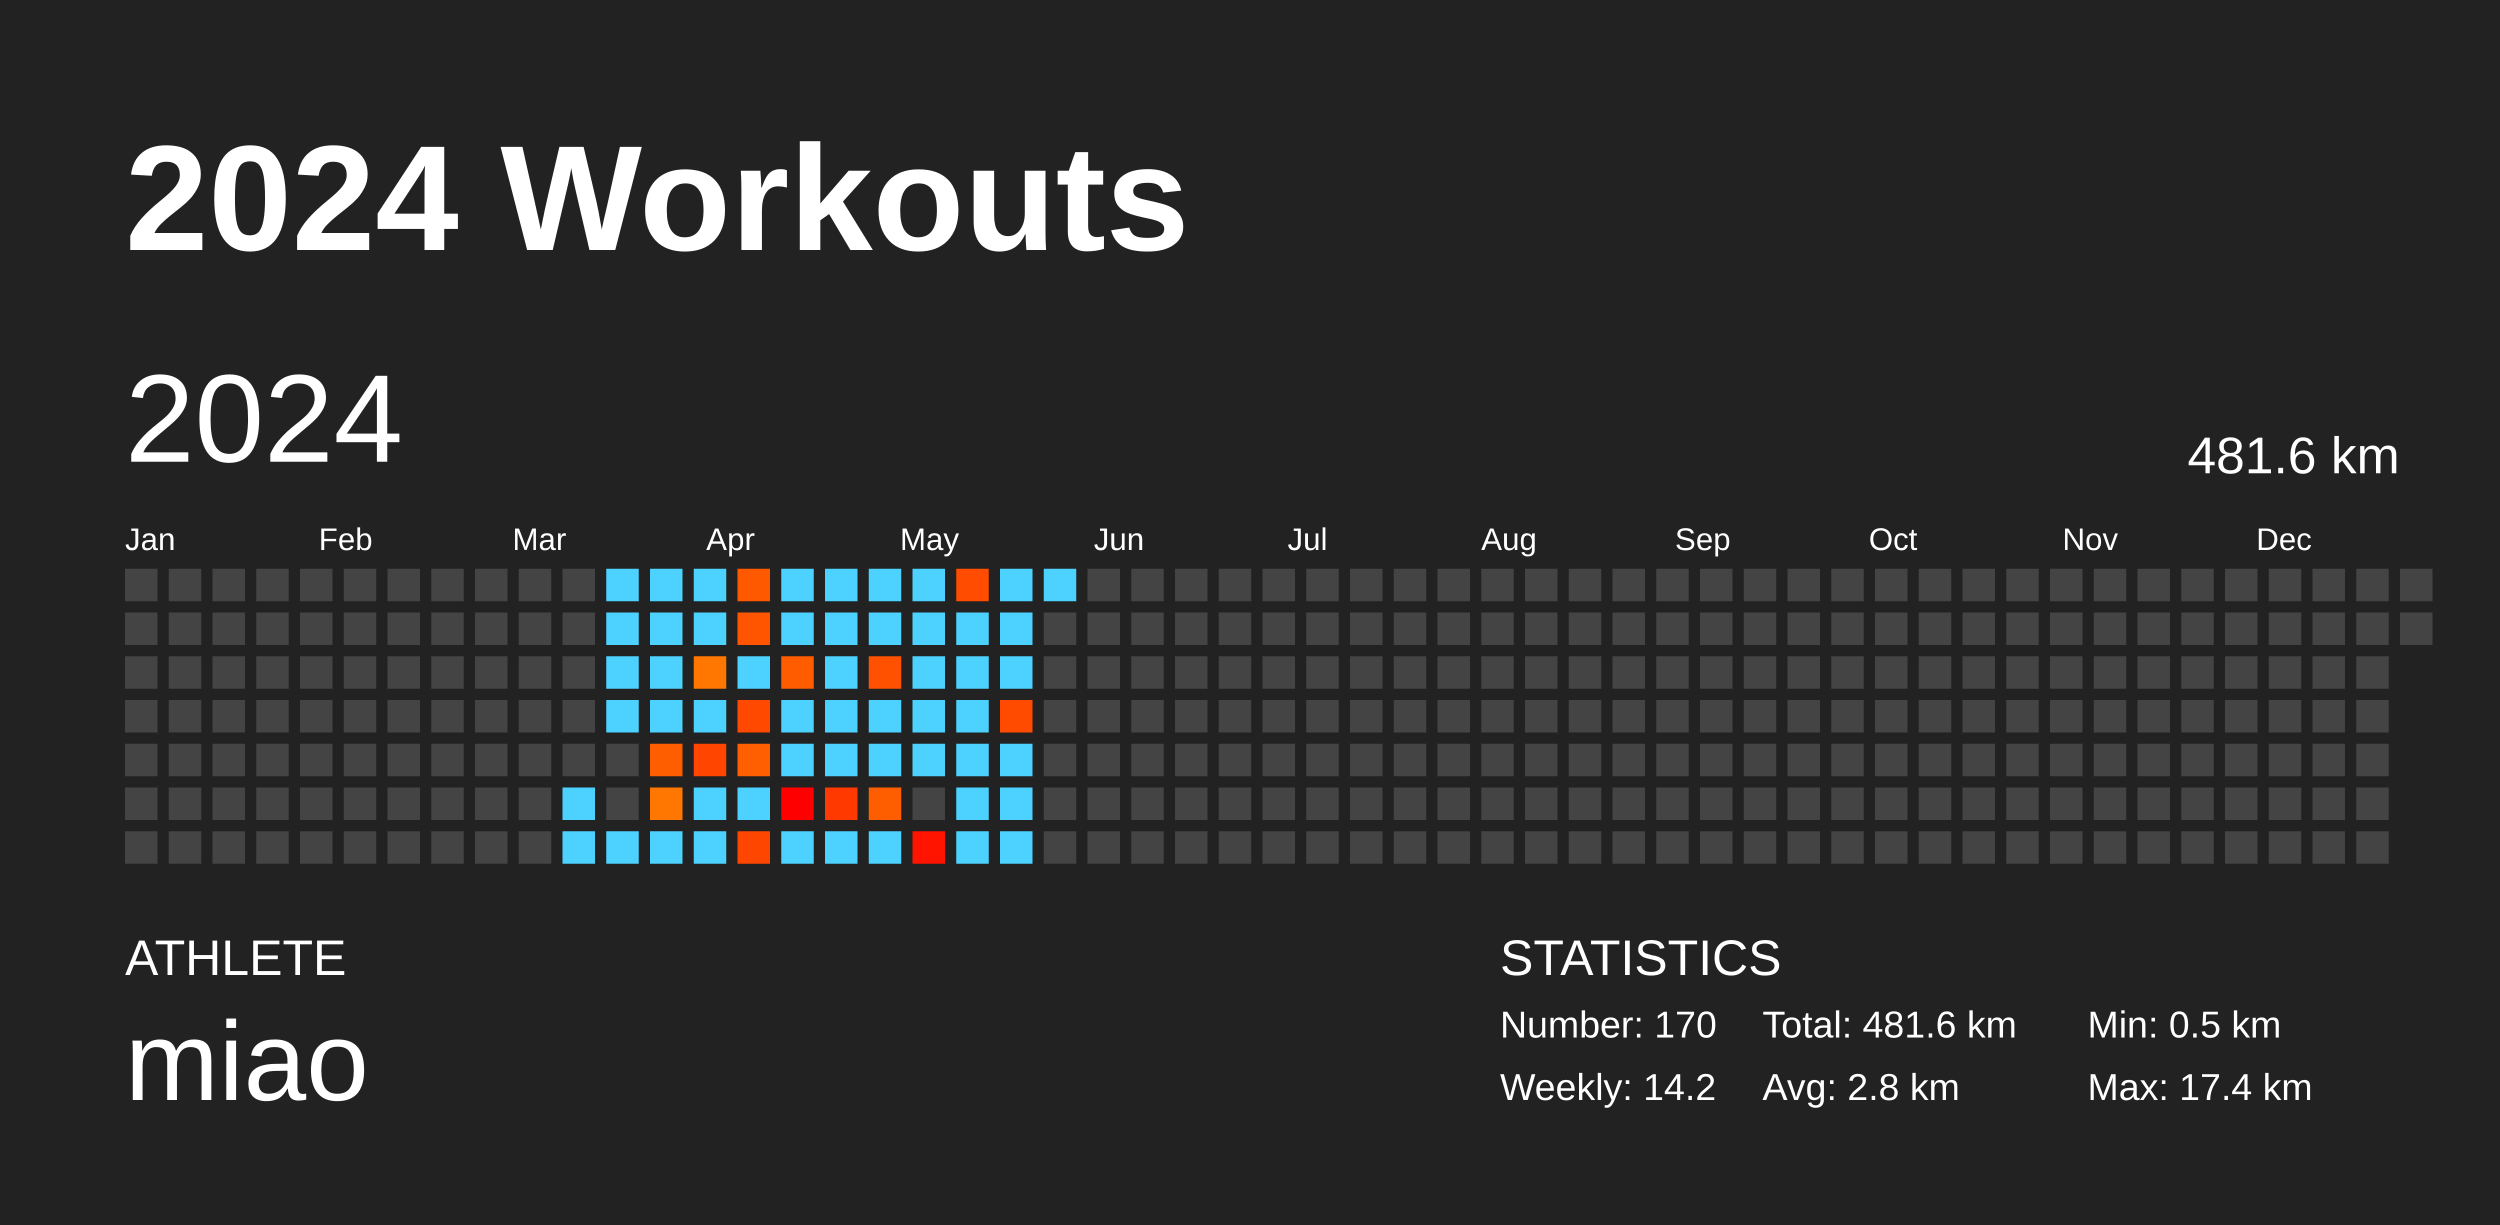
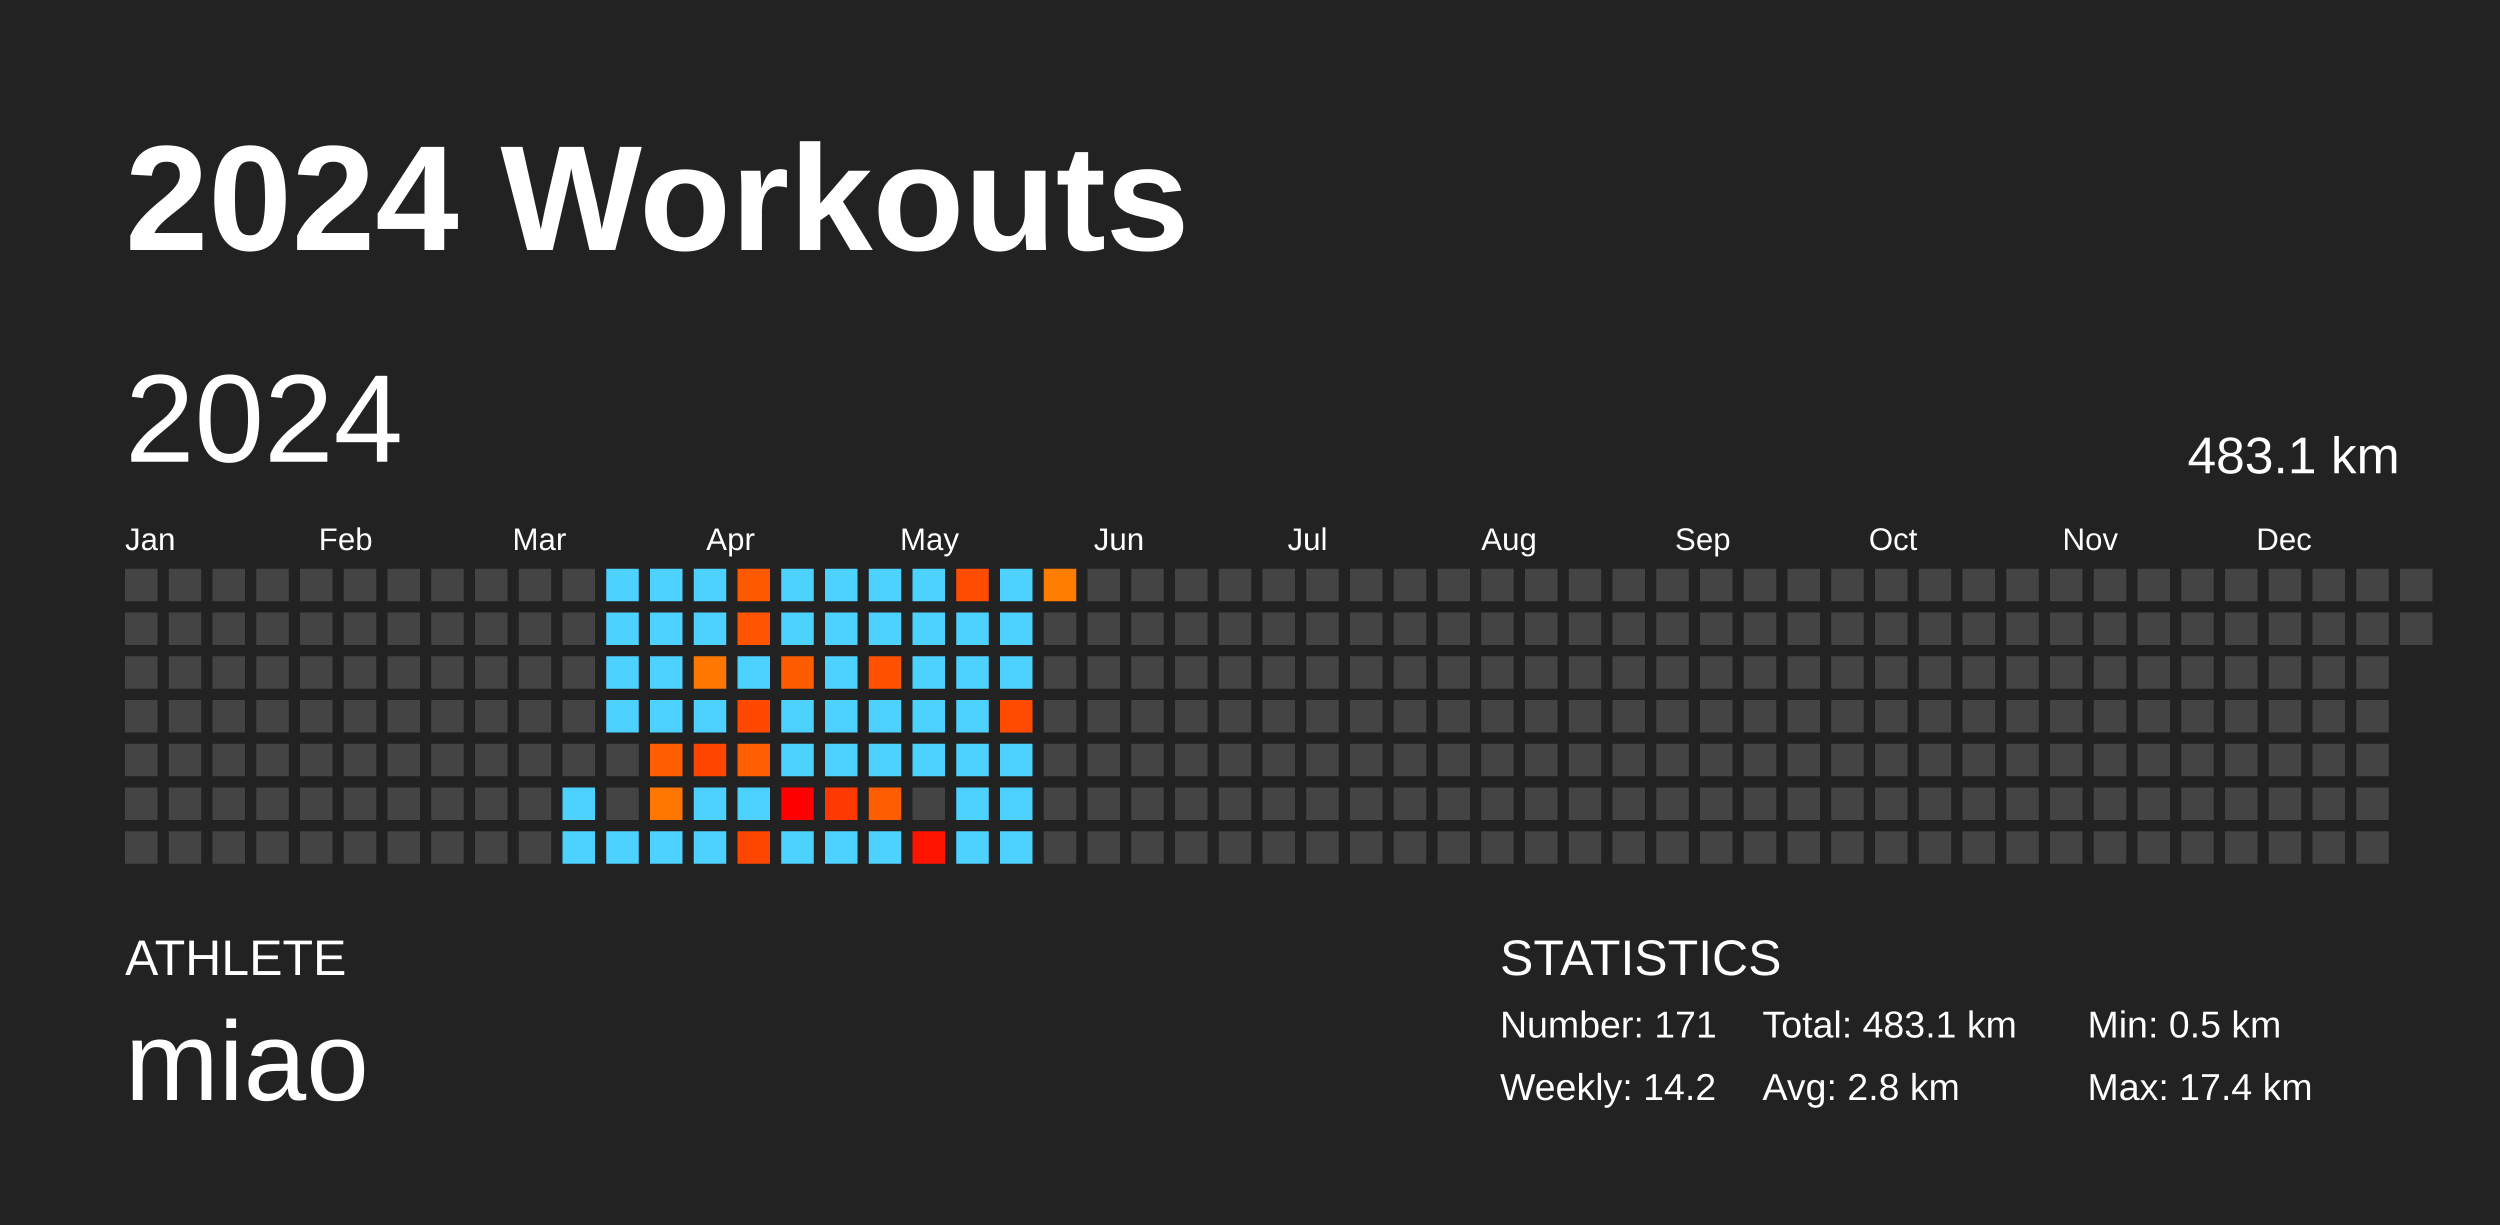
<svg xmlns="http://www.w3.org/2000/svg" baseProfile="full" height="98mm" version="1.1" viewBox="0,0,200,98" width="200mm">
  <defs />
  <rect fill="#222222" height="98" width="200" x="0" y="0" />
  <text fill="#FFFFFF" style="font-size:12px; font-family:Arial; font-weight:bold;" x="10" y="20">2024 Workouts</text>
  <text fill="#FFFFFF" style="font-size:4px; font-family:Arial" x="10" y="78">ATHLETE</text>
  <text fill="#FFFFFF" style="font-size:9px; font-family:Arial" x="10" y="88">miao</text>
  <text fill="#FFFFFF" style="font-size:4px; font-family:Arial" x="120" y="78">STATISTICS</text>
-   <text fill="#FFFFFF" style="font-size:3px; font-family:Arial" x="120" y="83">Number: 170</text>
+   <text fill="#FFFFFF" style="font-size:3px; font-family:Arial" x="120" y="83">Number: 171</text>
  <text fill="#FFFFFF" style="font-size:3px; font-family:Arial" x="120" y="88">Weekly: 14.2</text>
-   <text fill="#FFFFFF" style="font-size:3px; font-family:Arial" x="141" y="83">Total: 481.6 km</text>
+   <text fill="#FFFFFF" style="font-size:3px; font-family:Arial" x="141" y="83">Total: 483.1 km</text>
  <text fill="#FFFFFF" style="font-size:3px; font-family:Arial" x="141" y="88">Avg: 2.8 km</text>
  <text fill="#FFFFFF" style="font-size:3px; font-family:Arial" x="167" y="83">Min: 0.5 km</text>
  <text fill="#FFFFFF" style="font-size:3px; font-family:Arial" x="167" y="88">Max: 17.4 km</text>
  <text dominant-baseline="hanging" fill="#FFFFFF" style="font-size:10.0px; font-family:Arial;" x="10" y="30">2024</text>
-   <text dominant-baseline="hanging" fill="#FFFFFF" style="font-size:4.125px; font-family:Arial;" x="175" y="35">481.6 km</text>
+   <text dominant-baseline="hanging" fill="#FFFFFF" style="font-size:4.125px; font-family:Arial;" x="175" y="35">483.1 km</text>
  <text fill="#FFFFFF" style="font-size:2.5px; font-family:Arial" x="10.0" y="44">Jan</text>
  <text fill="#FFFFFF" style="font-size:2.5px; font-family:Arial" x="25.5" y="44">Feb</text>
  <text fill="#FFFFFF" style="font-size:2.5px; font-family:Arial" x="41.0" y="44">Mar</text>
  <text fill="#FFFFFF" style="font-size:2.5px; font-family:Arial" x="56.5" y="44">Apr</text>
  <text fill="#FFFFFF" style="font-size:2.5px; font-family:Arial" x="72.0" y="44">May</text>
  <text fill="#FFFFFF" style="font-size:2.5px; font-family:Arial" x="87.5" y="44">Jun</text>
  <text fill="#FFFFFF" style="font-size:2.5px; font-family:Arial" x="103.0" y="44">Jul</text>
  <text fill="#FFFFFF" style="font-size:2.5px; font-family:Arial" x="118.5" y="44">Aug</text>
  <text fill="#FFFFFF" style="font-size:2.5px; font-family:Arial" x="134.0" y="44">Sep</text>
  <text fill="#FFFFFF" style="font-size:2.5px; font-family:Arial" x="149.5" y="44">Oct</text>
  <text fill="#FFFFFF" style="font-size:2.5px; font-family:Arial" x="165.0" y="44">Nov</text>
  <text fill="#FFFFFF" style="font-size:2.5px; font-family:Arial" x="180.5" y="44">Dec</text>
  <rect fill="#444444" height="2.6" width="2.6" x="10.0" y="45.5" />
  <rect fill="#444444" height="2.6" width="2.6" x="10.0" y="49.0" />
  <rect fill="#444444" height="2.6" width="2.6" x="10.0" y="52.5" />
  <rect fill="#444444" height="2.6" width="2.6" x="10.0" y="56.0" />
  <rect fill="#444444" height="2.6" width="2.6" x="10.0" y="59.5" />
  <rect fill="#444444" height="2.6" width="2.6" x="10.0" y="63.0" />
  <rect fill="#444444" height="2.6" width="2.6" x="10.0" y="66.5" />
  <rect fill="#444444" height="2.6" width="2.6" x="13.5" y="45.5" />
  <rect fill="#444444" height="2.6" width="2.6" x="13.5" y="49.0" />
  <rect fill="#444444" height="2.6" width="2.6" x="13.5" y="52.5" />
  <rect fill="#444444" height="2.6" width="2.6" x="13.5" y="56.0" />
  <rect fill="#444444" height="2.6" width="2.6" x="13.5" y="59.5" />
  <rect fill="#444444" height="2.6" width="2.6" x="13.5" y="63.0" />
  <rect fill="#444444" height="2.6" width="2.6" x="13.5" y="66.5" />
  <rect fill="#444444" height="2.6" width="2.6" x="17.0" y="45.5" />
  <rect fill="#444444" height="2.6" width="2.6" x="17.0" y="49.0" />
  <rect fill="#444444" height="2.6" width="2.6" x="17.0" y="52.5" />
  <rect fill="#444444" height="2.6" width="2.6" x="17.0" y="56.0" />
  <rect fill="#444444" height="2.6" width="2.6" x="17.0" y="59.5" />
  <rect fill="#444444" height="2.6" width="2.6" x="17.0" y="63.0" />
  <rect fill="#444444" height="2.6" width="2.6" x="17.0" y="66.5" />
  <rect fill="#444444" height="2.6" width="2.6" x="20.5" y="45.5" />
  <rect fill="#444444" height="2.6" width="2.6" x="20.5" y="49.0" />
  <rect fill="#444444" height="2.6" width="2.6" x="20.5" y="52.5" />
  <rect fill="#444444" height="2.6" width="2.6" x="20.5" y="56.0" />
  <rect fill="#444444" height="2.6" width="2.6" x="20.5" y="59.5" />
  <rect fill="#444444" height="2.6" width="2.6" x="20.5" y="63.0" />
  <rect fill="#444444" height="2.6" width="2.6" x="20.5" y="66.5" />
  <rect fill="#444444" height="2.6" width="2.6" x="24.0" y="45.5" />
  <rect fill="#444444" height="2.6" width="2.6" x="24.0" y="49.0" />
  <rect fill="#444444" height="2.6" width="2.6" x="24.0" y="52.5" />
  <rect fill="#444444" height="2.6" width="2.6" x="24.0" y="56.0" />
  <rect fill="#444444" height="2.6" width="2.6" x="24.0" y="59.5" />
  <rect fill="#444444" height="2.6" width="2.6" x="24.0" y="63.0" />
  <rect fill="#444444" height="2.6" width="2.6" x="24.0" y="66.5" />
  <rect fill="#444444" height="2.6" width="2.6" x="27.5" y="45.5" />
  <rect fill="#444444" height="2.6" width="2.6" x="27.5" y="49.0" />
  <rect fill="#444444" height="2.6" width="2.6" x="27.5" y="52.5" />
  <rect fill="#444444" height="2.6" width="2.6" x="27.5" y="56.0" />
  <rect fill="#444444" height="2.6" width="2.6" x="27.5" y="59.5" />
  <rect fill="#444444" height="2.6" width="2.6" x="27.5" y="63.0" />
  <rect fill="#444444" height="2.6" width="2.6" x="27.5" y="66.5" />
  <rect fill="#444444" height="2.6" width="2.6" x="31.0" y="45.5" />
  <rect fill="#444444" height="2.6" width="2.6" x="31.0" y="49.0" />
  <rect fill="#444444" height="2.6" width="2.6" x="31.0" y="52.5" />
  <rect fill="#444444" height="2.6" width="2.6" x="31.0" y="56.0" />
  <rect fill="#444444" height="2.6" width="2.6" x="31.0" y="59.5" />
  <rect fill="#444444" height="2.6" width="2.6" x="31.0" y="63.0" />
  <rect fill="#444444" height="2.6" width="2.6" x="31.0" y="66.5" />
  <rect fill="#444444" height="2.6" width="2.6" x="34.5" y="45.5" />
  <rect fill="#444444" height="2.6" width="2.6" x="34.5" y="49.0" />
  <rect fill="#444444" height="2.6" width="2.6" x="34.5" y="52.5" />
  <rect fill="#444444" height="2.6" width="2.6" x="34.5" y="56.0" />
  <rect fill="#444444" height="2.6" width="2.6" x="34.5" y="59.5" />
  <rect fill="#444444" height="2.6" width="2.6" x="34.5" y="63.0" />
  <rect fill="#444444" height="2.6" width="2.6" x="34.5" y="66.5" />
  <rect fill="#444444" height="2.6" width="2.6" x="38.0" y="45.5" />
  <rect fill="#444444" height="2.6" width="2.6" x="38.0" y="49.0" />
  <rect fill="#444444" height="2.6" width="2.6" x="38.0" y="52.5" />
  <rect fill="#444444" height="2.6" width="2.6" x="38.0" y="56.0" />
  <rect fill="#444444" height="2.6" width="2.6" x="38.0" y="59.5" />
  <rect fill="#444444" height="2.6" width="2.6" x="38.0" y="63.0" />
  <rect fill="#444444" height="2.6" width="2.6" x="38.0" y="66.5" />
  <rect fill="#444444" height="2.6" width="2.6" x="41.5" y="45.5" />
  <rect fill="#444444" height="2.6" width="2.6" x="41.5" y="49.0" />
  <rect fill="#444444" height="2.6" width="2.6" x="41.5" y="52.5" />
  <rect fill="#444444" height="2.6" width="2.6" x="41.5" y="56.0" />
  <rect fill="#444444" height="2.6" width="2.6" x="41.5" y="59.5" />
  <rect fill="#444444" height="2.6" width="2.6" x="41.5" y="63.0" />
  <rect fill="#444444" height="2.6" width="2.6" x="41.5" y="66.5" />
  <rect fill="#444444" height="2.6" width="2.6" x="45.0" y="45.5" />
  <rect fill="#444444" height="2.6" width="2.6" x="45.0" y="49.0" />
  <rect fill="#444444" height="2.6" width="2.6" x="45.0" y="52.5" />
  <rect fill="#444444" height="2.6" width="2.6" x="45.0" y="56.0" />
  <rect fill="#444444" height="2.6" width="2.6" x="45.0" y="59.5" />
  <rect fill="#4dd2ff" height="2.6" width="2.6" x="45.0" y="63.0" />
  <rect fill="#4dd2ff" height="2.6" width="2.6" x="45.0" y="66.5" />
  <rect fill="#4dd2ff" height="2.6" width="2.6" x="48.5" y="45.5" />
  <rect fill="#4dd2ff" height="2.6" width="2.6" x="48.5" y="49.0" />
  <rect fill="#4dd2ff" height="2.6" width="2.6" x="48.5" y="52.5" />
  <rect fill="#4dd2ff" height="2.6" width="2.6" x="48.5" y="56.0" />
  <rect fill="#444444" height="2.6" width="2.6" x="48.5" y="59.5" />
  <rect fill="#444444" height="2.6" width="2.6" x="48.5" y="63.0" />
  <rect fill="#4dd2ff" height="2.6" width="2.6" x="48.5" y="66.5" />
  <rect fill="#4dd2ff" height="2.6" width="2.6" x="52.0" y="45.5" />
  <rect fill="#4dd2ff" height="2.6" width="2.6" x="52.0" y="49.0" />
  <rect fill="#4dd2ff" height="2.6" width="2.6" x="52.0" y="52.5" />
  <rect fill="#4dd2ff" height="2.6" width="2.6" x="52.0" y="56.0" />
  <rect fill="#ff5e00" height="2.6" width="2.6" x="52.0" y="59.5" />
  <rect fill="#ff7700" height="2.6" width="2.6" x="52.0" y="63.0" />
  <rect fill="#4dd2ff" height="2.6" width="2.6" x="52.0" y="66.5" />
  <rect fill="#4dd2ff" height="2.6" width="2.6" x="55.5" y="45.5" />
  <rect fill="#4dd2ff" height="2.6" width="2.6" x="55.5" y="49.0" />
  <rect fill="#ff7700" height="2.6" width="2.6" x="55.5" y="52.5" />
  <rect fill="#4dd2ff" height="2.6" width="2.6" x="55.5" y="56.0" />
  <rect fill="#ff4500" height="2.6" width="2.6" x="55.5" y="59.5" />
  <rect fill="#4dd2ff" height="2.6" width="2.6" x="55.5" y="63.0" />
  <rect fill="#4dd2ff" height="2.6" width="2.6" x="55.5" y="66.5" />
  <rect fill="#ff5900" height="2.6" width="2.6" x="59.0" y="45.5" />
  <rect fill="#ff5500" height="2.6" width="2.6" x="59.0" y="49.0" />
  <rect fill="#4dd2ff" height="2.6" width="2.6" x="59.0" y="52.5" />
  <rect fill="#ff4900" height="2.6" width="2.6" x="59.0" y="56.0" />
  <rect fill="#ff5f00" height="2.6" width="2.6" x="59.0" y="59.5" />
  <rect fill="#4dd2ff" height="2.6" width="2.6" x="59.0" y="63.0" />
  <rect fill="#ff4600" height="2.6" width="2.6" x="59.0" y="66.5" />
  <rect fill="#4dd2ff" height="2.6" width="2.6" x="62.5" y="45.5" />
  <rect fill="#4dd2ff" height="2.6" width="2.6" x="62.5" y="49.0" />
  <rect fill="#ff5c00" height="2.6" width="2.6" x="62.5" y="52.5" />
  <rect fill="#4dd2ff" height="2.6" width="2.6" x="62.5" y="56.0" />
  <rect fill="#4dd2ff" height="2.6" width="2.6" x="62.5" y="59.5" />
  <rect fill="#ff0000" height="2.6" width="2.6" x="62.5" y="63.0" />
  <rect fill="#4dd2ff" height="2.6" width="2.6" x="62.5" y="66.5" />
  <rect fill="#4dd2ff" height="2.6" width="2.6" x="66.0" y="45.5" />
  <rect fill="#4dd2ff" height="2.6" width="2.6" x="66.0" y="49.0" />
  <rect fill="#4dd2ff" height="2.6" width="2.6" x="66.0" y="52.5" />
  <rect fill="#4dd2ff" height="2.6" width="2.6" x="66.0" y="56.0" />
  <rect fill="#4dd2ff" height="2.6" width="2.6" x="66.0" y="59.5" />
  <rect fill="#ff3900" height="2.6" width="2.6" x="66.0" y="63.0" />
  <rect fill="#4dd2ff" height="2.6" width="2.6" x="66.0" y="66.5" />
  <rect fill="#4dd2ff" height="2.6" width="2.6" x="69.5" y="45.5" />
  <rect fill="#4dd2ff" height="2.6" width="2.6" x="69.5" y="49.0" />
  <rect fill="#ff5100" height="2.6" width="2.6" x="69.5" y="52.5" />
  <rect fill="#4dd2ff" height="2.6" width="2.6" x="69.5" y="56.0" />
  <rect fill="#4dd2ff" height="2.6" width="2.6" x="69.5" y="59.5" />
  <rect fill="#ff5e00" height="2.6" width="2.6" x="69.5" y="63.0" />
  <rect fill="#4dd2ff" height="2.6" width="2.6" x="69.5" y="66.5" />
  <rect fill="#4dd2ff" height="2.6" width="2.6" x="73.0" y="45.5" />
  <rect fill="#4dd2ff" height="2.6" width="2.6" x="73.0" y="49.0" />
  <rect fill="#4dd2ff" height="2.6" width="2.6" x="73.0" y="52.5" />
  <rect fill="#4dd2ff" height="2.6" width="2.6" x="73.0" y="56.0" />
  <rect fill="#4dd2ff" height="2.6" width="2.6" x="73.0" y="59.5" />
  <rect fill="#444444" height="2.6" width="2.6" x="73.0" y="63.0" />
  <rect fill="#ff1400" height="2.6" width="2.6" x="73.0" y="66.5" />
  <rect fill="#ff4c00" height="2.6" width="2.6" x="76.5" y="45.5" />
  <rect fill="#4dd2ff" height="2.6" width="2.6" x="76.5" y="49.0" />
  <rect fill="#4dd2ff" height="2.6" width="2.6" x="76.5" y="52.5" />
  <rect fill="#4dd2ff" height="2.6" width="2.6" x="76.5" y="56.0" />
  <rect fill="#4dd2ff" height="2.6" width="2.6" x="76.5" y="59.5" />
  <rect fill="#4dd2ff" height="2.6" width="2.6" x="76.5" y="63.0" />
  <rect fill="#4dd2ff" height="2.6" width="2.6" x="76.5" y="66.5" />
  <rect fill="#4dd2ff" height="2.6" width="2.6" x="80.0" y="45.5" />
  <rect fill="#4dd2ff" height="2.6" width="2.6" x="80.0" y="49.0" />
  <rect fill="#4dd2ff" height="2.6" width="2.6" x="80.0" y="52.5" />
  <rect fill="#ff4b00" height="2.6" width="2.6" x="80.0" y="56.0" />
  <rect fill="#4dd2ff" height="2.6" width="2.6" x="80.0" y="59.5" />
  <rect fill="#4dd2ff" height="2.6" width="2.6" x="80.0" y="63.0" />
  <rect fill="#4dd2ff" height="2.6" width="2.6" x="80.0" y="66.5" />
-   <rect fill="#4dd2ff" height="2.6" width="2.6" x="83.5" y="45.5" />
+   <rect fill="#ff7d00" height="2.6" width="2.6" x="83.5" y="45.5" />
  <rect fill="#444444" height="2.6" width="2.6" x="83.5" y="49.0" />
  <rect fill="#444444" height="2.6" width="2.6" x="83.5" y="52.5" />
  <rect fill="#444444" height="2.6" width="2.6" x="83.5" y="56.0" />
  <rect fill="#444444" height="2.6" width="2.6" x="83.5" y="59.5" />
  <rect fill="#444444" height="2.6" width="2.6" x="83.5" y="63.0" />
  <rect fill="#444444" height="2.6" width="2.6" x="83.5" y="66.5" />
  <rect fill="#444444" height="2.6" width="2.6" x="87.0" y="45.5" />
  <rect fill="#444444" height="2.6" width="2.6" x="87.0" y="49.0" />
  <rect fill="#444444" height="2.6" width="2.6" x="87.0" y="52.5" />
  <rect fill="#444444" height="2.6" width="2.6" x="87.0" y="56.0" />
  <rect fill="#444444" height="2.6" width="2.6" x="87.0" y="59.5" />
  <rect fill="#444444" height="2.6" width="2.6" x="87.0" y="63.0" />
  <rect fill="#444444" height="2.6" width="2.6" x="87.0" y="66.5" />
  <rect fill="#444444" height="2.6" width="2.6" x="90.5" y="45.5" />
  <rect fill="#444444" height="2.6" width="2.6" x="90.5" y="49.0" />
  <rect fill="#444444" height="2.6" width="2.6" x="90.5" y="52.5" />
  <rect fill="#444444" height="2.6" width="2.6" x="90.5" y="56.0" />
  <rect fill="#444444" height="2.6" width="2.6" x="90.5" y="59.5" />
  <rect fill="#444444" height="2.6" width="2.6" x="90.5" y="63.0" />
  <rect fill="#444444" height="2.6" width="2.6" x="90.5" y="66.5" />
  <rect fill="#444444" height="2.6" width="2.6" x="94.0" y="45.5" />
  <rect fill="#444444" height="2.6" width="2.6" x="94.0" y="49.0" />
  <rect fill="#444444" height="2.6" width="2.6" x="94.0" y="52.5" />
  <rect fill="#444444" height="2.6" width="2.6" x="94.0" y="56.0" />
  <rect fill="#444444" height="2.6" width="2.6" x="94.0" y="59.5" />
  <rect fill="#444444" height="2.6" width="2.6" x="94.0" y="63.0" />
  <rect fill="#444444" height="2.6" width="2.6" x="94.0" y="66.5" />
  <rect fill="#444444" height="2.6" width="2.6" x="97.5" y="45.5" />
  <rect fill="#444444" height="2.6" width="2.6" x="97.5" y="49.0" />
  <rect fill="#444444" height="2.6" width="2.6" x="97.5" y="52.5" />
  <rect fill="#444444" height="2.6" width="2.6" x="97.5" y="56.0" />
  <rect fill="#444444" height="2.6" width="2.6" x="97.5" y="59.5" />
  <rect fill="#444444" height="2.6" width="2.6" x="97.5" y="63.0" />
  <rect fill="#444444" height="2.6" width="2.6" x="97.5" y="66.5" />
  <rect fill="#444444" height="2.6" width="2.6" x="101.0" y="45.5" />
  <rect fill="#444444" height="2.6" width="2.6" x="101.0" y="49.0" />
  <rect fill="#444444" height="2.6" width="2.6" x="101.0" y="52.5" />
  <rect fill="#444444" height="2.6" width="2.6" x="101.0" y="56.0" />
  <rect fill="#444444" height="2.6" width="2.6" x="101.0" y="59.5" />
  <rect fill="#444444" height="2.6" width="2.6" x="101.0" y="63.0" />
  <rect fill="#444444" height="2.6" width="2.6" x="101.0" y="66.5" />
  <rect fill="#444444" height="2.6" width="2.6" x="104.5" y="45.5" />
  <rect fill="#444444" height="2.6" width="2.6" x="104.5" y="49.0" />
  <rect fill="#444444" height="2.6" width="2.6" x="104.5" y="52.5" />
  <rect fill="#444444" height="2.6" width="2.6" x="104.5" y="56.0" />
  <rect fill="#444444" height="2.6" width="2.6" x="104.5" y="59.5" />
  <rect fill="#444444" height="2.6" width="2.6" x="104.5" y="63.0" />
  <rect fill="#444444" height="2.6" width="2.6" x="104.5" y="66.5" />
  <rect fill="#444444" height="2.6" width="2.6" x="108.0" y="45.5" />
  <rect fill="#444444" height="2.6" width="2.6" x="108.0" y="49.0" />
  <rect fill="#444444" height="2.6" width="2.6" x="108.0" y="52.5" />
  <rect fill="#444444" height="2.6" width="2.6" x="108.0" y="56.0" />
  <rect fill="#444444" height="2.6" width="2.6" x="108.0" y="59.5" />
  <rect fill="#444444" height="2.6" width="2.6" x="108.0" y="63.0" />
  <rect fill="#444444" height="2.6" width="2.6" x="108.0" y="66.5" />
  <rect fill="#444444" height="2.6" width="2.6" x="111.5" y="45.5" />
  <rect fill="#444444" height="2.6" width="2.6" x="111.5" y="49.0" />
  <rect fill="#444444" height="2.6" width="2.6" x="111.5" y="52.5" />
  <rect fill="#444444" height="2.6" width="2.6" x="111.5" y="56.0" />
  <rect fill="#444444" height="2.6" width="2.6" x="111.5" y="59.5" />
  <rect fill="#444444" height="2.6" width="2.6" x="111.5" y="63.0" />
  <rect fill="#444444" height="2.6" width="2.6" x="111.5" y="66.5" />
  <rect fill="#444444" height="2.6" width="2.6" x="115.0" y="45.5" />
  <rect fill="#444444" height="2.6" width="2.6" x="115.0" y="49.0" />
  <rect fill="#444444" height="2.6" width="2.6" x="115.0" y="52.5" />
  <rect fill="#444444" height="2.6" width="2.6" x="115.0" y="56.0" />
  <rect fill="#444444" height="2.6" width="2.6" x="115.0" y="59.5" />
  <rect fill="#444444" height="2.6" width="2.6" x="115.0" y="63.0" />
  <rect fill="#444444" height="2.6" width="2.6" x="115.0" y="66.5" />
  <rect fill="#444444" height="2.6" width="2.6" x="118.5" y="45.5" />
  <rect fill="#444444" height="2.6" width="2.6" x="118.5" y="49.0" />
  <rect fill="#444444" height="2.6" width="2.6" x="118.5" y="52.5" />
  <rect fill="#444444" height="2.6" width="2.6" x="118.5" y="56.0" />
  <rect fill="#444444" height="2.6" width="2.6" x="118.5" y="59.5" />
  <rect fill="#444444" height="2.6" width="2.6" x="118.5" y="63.0" />
  <rect fill="#444444" height="2.6" width="2.6" x="118.5" y="66.5" />
  <rect fill="#444444" height="2.6" width="2.6" x="122.0" y="45.5" />
  <rect fill="#444444" height="2.6" width="2.6" x="122.0" y="49.0" />
  <rect fill="#444444" height="2.6" width="2.6" x="122.0" y="52.5" />
  <rect fill="#444444" height="2.6" width="2.6" x="122.0" y="56.0" />
  <rect fill="#444444" height="2.6" width="2.6" x="122.0" y="59.5" />
  <rect fill="#444444" height="2.6" width="2.6" x="122.0" y="63.0" />
  <rect fill="#444444" height="2.6" width="2.6" x="122.0" y="66.5" />
  <rect fill="#444444" height="2.6" width="2.6" x="125.5" y="45.5" />
  <rect fill="#444444" height="2.6" width="2.6" x="125.5" y="49.0" />
  <rect fill="#444444" height="2.6" width="2.6" x="125.5" y="52.5" />
  <rect fill="#444444" height="2.6" width="2.6" x="125.5" y="56.0" />
  <rect fill="#444444" height="2.6" width="2.6" x="125.5" y="59.5" />
  <rect fill="#444444" height="2.6" width="2.6" x="125.5" y="63.0" />
  <rect fill="#444444" height="2.6" width="2.6" x="125.5" y="66.5" />
  <rect fill="#444444" height="2.6" width="2.6" x="129.0" y="45.5" />
  <rect fill="#444444" height="2.6" width="2.6" x="129.0" y="49.0" />
  <rect fill="#444444" height="2.6" width="2.6" x="129.0" y="52.5" />
  <rect fill="#444444" height="2.6" width="2.6" x="129.0" y="56.0" />
  <rect fill="#444444" height="2.6" width="2.6" x="129.0" y="59.5" />
  <rect fill="#444444" height="2.6" width="2.6" x="129.0" y="63.0" />
  <rect fill="#444444" height="2.6" width="2.6" x="129.0" y="66.5" />
  <rect fill="#444444" height="2.6" width="2.6" x="132.5" y="45.5" />
  <rect fill="#444444" height="2.6" width="2.6" x="132.5" y="49.0" />
  <rect fill="#444444" height="2.6" width="2.6" x="132.5" y="52.5" />
  <rect fill="#444444" height="2.6" width="2.6" x="132.5" y="56.0" />
  <rect fill="#444444" height="2.6" width="2.6" x="132.5" y="59.5" />
  <rect fill="#444444" height="2.6" width="2.6" x="132.5" y="63.0" />
  <rect fill="#444444" height="2.6" width="2.6" x="132.5" y="66.5" />
  <rect fill="#444444" height="2.6" width="2.6" x="136.0" y="45.5" />
  <rect fill="#444444" height="2.6" width="2.6" x="136.0" y="49.0" />
  <rect fill="#444444" height="2.6" width="2.6" x="136.0" y="52.5" />
  <rect fill="#444444" height="2.6" width="2.6" x="136.0" y="56.0" />
  <rect fill="#444444" height="2.6" width="2.6" x="136.0" y="59.5" />
  <rect fill="#444444" height="2.6" width="2.6" x="136.0" y="63.0" />
  <rect fill="#444444" height="2.6" width="2.6" x="136.0" y="66.5" />
  <rect fill="#444444" height="2.6" width="2.6" x="139.5" y="45.5" />
  <rect fill="#444444" height="2.6" width="2.6" x="139.5" y="49.0" />
  <rect fill="#444444" height="2.6" width="2.6" x="139.5" y="52.5" />
  <rect fill="#444444" height="2.6" width="2.6" x="139.5" y="56.0" />
  <rect fill="#444444" height="2.6" width="2.6" x="139.5" y="59.5" />
  <rect fill="#444444" height="2.6" width="2.6" x="139.5" y="63.0" />
  <rect fill="#444444" height="2.6" width="2.6" x="139.5" y="66.5" />
  <rect fill="#444444" height="2.6" width="2.6" x="143.0" y="45.5" />
  <rect fill="#444444" height="2.6" width="2.6" x="143.0" y="49.0" />
  <rect fill="#444444" height="2.6" width="2.6" x="143.0" y="52.5" />
  <rect fill="#444444" height="2.6" width="2.6" x="143.0" y="56.0" />
  <rect fill="#444444" height="2.6" width="2.6" x="143.0" y="59.5" />
  <rect fill="#444444" height="2.6" width="2.6" x="143.0" y="63.0" />
  <rect fill="#444444" height="2.6" width="2.6" x="143.0" y="66.5" />
  <rect fill="#444444" height="2.6" width="2.6" x="146.5" y="45.5" />
  <rect fill="#444444" height="2.6" width="2.6" x="146.5" y="49.0" />
  <rect fill="#444444" height="2.6" width="2.6" x="146.5" y="52.5" />
  <rect fill="#444444" height="2.6" width="2.6" x="146.5" y="56.0" />
  <rect fill="#444444" height="2.6" width="2.6" x="146.5" y="59.5" />
  <rect fill="#444444" height="2.6" width="2.6" x="146.5" y="63.0" />
  <rect fill="#444444" height="2.6" width="2.6" x="146.5" y="66.5" />
  <rect fill="#444444" height="2.6" width="2.6" x="150.0" y="45.5" />
  <rect fill="#444444" height="2.6" width="2.6" x="150.0" y="49.0" />
  <rect fill="#444444" height="2.6" width="2.6" x="150.0" y="52.5" />
  <rect fill="#444444" height="2.6" width="2.6" x="150.0" y="56.0" />
  <rect fill="#444444" height="2.6" width="2.6" x="150.0" y="59.5" />
  <rect fill="#444444" height="2.6" width="2.6" x="150.0" y="63.0" />
  <rect fill="#444444" height="2.6" width="2.6" x="150.0" y="66.5" />
  <rect fill="#444444" height="2.6" width="2.6" x="153.5" y="45.5" />
  <rect fill="#444444" height="2.6" width="2.6" x="153.5" y="49.0" />
  <rect fill="#444444" height="2.6" width="2.6" x="153.5" y="52.5" />
  <rect fill="#444444" height="2.6" width="2.6" x="153.5" y="56.0" />
  <rect fill="#444444" height="2.6" width="2.6" x="153.5" y="59.5" />
  <rect fill="#444444" height="2.6" width="2.6" x="153.5" y="63.0" />
  <rect fill="#444444" height="2.6" width="2.6" x="153.5" y="66.5" />
  <rect fill="#444444" height="2.6" width="2.6" x="157.0" y="45.5" />
  <rect fill="#444444" height="2.6" width="2.6" x="157.0" y="49.0" />
  <rect fill="#444444" height="2.6" width="2.6" x="157.0" y="52.5" />
  <rect fill="#444444" height="2.6" width="2.6" x="157.0" y="56.0" />
  <rect fill="#444444" height="2.6" width="2.6" x="157.0" y="59.5" />
  <rect fill="#444444" height="2.6" width="2.6" x="157.0" y="63.0" />
  <rect fill="#444444" height="2.6" width="2.6" x="157.0" y="66.5" />
  <rect fill="#444444" height="2.6" width="2.6" x="160.5" y="45.5" />
  <rect fill="#444444" height="2.6" width="2.6" x="160.5" y="49.0" />
  <rect fill="#444444" height="2.6" width="2.6" x="160.5" y="52.5" />
  <rect fill="#444444" height="2.6" width="2.6" x="160.5" y="56.0" />
  <rect fill="#444444" height="2.6" width="2.6" x="160.5" y="59.5" />
  <rect fill="#444444" height="2.6" width="2.6" x="160.5" y="63.0" />
  <rect fill="#444444" height="2.6" width="2.6" x="160.5" y="66.5" />
  <rect fill="#444444" height="2.6" width="2.6" x="164.0" y="45.5" />
  <rect fill="#444444" height="2.6" width="2.6" x="164.0" y="49.0" />
  <rect fill="#444444" height="2.6" width="2.6" x="164.0" y="52.5" />
  <rect fill="#444444" height="2.6" width="2.6" x="164.0" y="56.0" />
  <rect fill="#444444" height="2.6" width="2.6" x="164.0" y="59.5" />
  <rect fill="#444444" height="2.6" width="2.6" x="164.0" y="63.0" />
  <rect fill="#444444" height="2.6" width="2.6" x="164.0" y="66.5" />
  <rect fill="#444444" height="2.6" width="2.6" x="167.5" y="45.5" />
  <rect fill="#444444" height="2.6" width="2.6" x="167.5" y="49.0" />
  <rect fill="#444444" height="2.6" width="2.6" x="167.5" y="52.5" />
  <rect fill="#444444" height="2.6" width="2.6" x="167.5" y="56.0" />
  <rect fill="#444444" height="2.6" width="2.6" x="167.5" y="59.5" />
  <rect fill="#444444" height="2.6" width="2.6" x="167.5" y="63.0" />
  <rect fill="#444444" height="2.6" width="2.6" x="167.5" y="66.5" />
  <rect fill="#444444" height="2.6" width="2.6" x="171.0" y="45.5" />
  <rect fill="#444444" height="2.6" width="2.6" x="171.0" y="49.0" />
  <rect fill="#444444" height="2.6" width="2.6" x="171.0" y="52.5" />
  <rect fill="#444444" height="2.6" width="2.6" x="171.0" y="56.0" />
  <rect fill="#444444" height="2.6" width="2.6" x="171.0" y="59.5" />
  <rect fill="#444444" height="2.6" width="2.6" x="171.0" y="63.0" />
  <rect fill="#444444" height="2.6" width="2.6" x="171.0" y="66.5" />
  <rect fill="#444444" height="2.6" width="2.6" x="174.5" y="45.5" />
  <rect fill="#444444" height="2.6" width="2.6" x="174.5" y="49.0" />
  <rect fill="#444444" height="2.6" width="2.6" x="174.5" y="52.5" />
  <rect fill="#444444" height="2.6" width="2.6" x="174.5" y="56.0" />
  <rect fill="#444444" height="2.6" width="2.6" x="174.5" y="59.5" />
  <rect fill="#444444" height="2.6" width="2.6" x="174.5" y="63.0" />
  <rect fill="#444444" height="2.6" width="2.6" x="174.5" y="66.5" />
  <rect fill="#444444" height="2.6" width="2.6" x="178.0" y="45.5" />
  <rect fill="#444444" height="2.6" width="2.6" x="178.0" y="49.0" />
  <rect fill="#444444" height="2.6" width="2.6" x="178.0" y="52.5" />
  <rect fill="#444444" height="2.6" width="2.6" x="178.0" y="56.0" />
  <rect fill="#444444" height="2.6" width="2.6" x="178.0" y="59.5" />
  <rect fill="#444444" height="2.6" width="2.6" x="178.0" y="63.0" />
  <rect fill="#444444" height="2.6" width="2.6" x="178.0" y="66.5" />
  <rect fill="#444444" height="2.6" width="2.6" x="181.5" y="45.5" />
  <rect fill="#444444" height="2.6" width="2.6" x="181.5" y="49.0" />
  <rect fill="#444444" height="2.6" width="2.6" x="181.5" y="52.5" />
  <rect fill="#444444" height="2.6" width="2.6" x="181.5" y="56.0" />
  <rect fill="#444444" height="2.6" width="2.6" x="181.5" y="59.5" />
  <rect fill="#444444" height="2.6" width="2.6" x="181.5" y="63.0" />
  <rect fill="#444444" height="2.6" width="2.6" x="181.5" y="66.5" />
  <rect fill="#444444" height="2.6" width="2.6" x="185.0" y="45.5" />
  <rect fill="#444444" height="2.6" width="2.6" x="185.0" y="49.0" />
  <rect fill="#444444" height="2.6" width="2.6" x="185.0" y="52.5" />
  <rect fill="#444444" height="2.6" width="2.6" x="185.0" y="56.0" />
  <rect fill="#444444" height="2.6" width="2.6" x="185.0" y="59.5" />
  <rect fill="#444444" height="2.6" width="2.6" x="185.0" y="63.0" />
  <rect fill="#444444" height="2.6" width="2.6" x="185.0" y="66.5" />
  <rect fill="#444444" height="2.6" width="2.6" x="188.5" y="45.5" />
  <rect fill="#444444" height="2.6" width="2.6" x="188.5" y="49.0" />
  <rect fill="#444444" height="2.6" width="2.6" x="188.5" y="52.5" />
  <rect fill="#444444" height="2.6" width="2.6" x="188.5" y="56.0" />
  <rect fill="#444444" height="2.6" width="2.6" x="188.5" y="59.5" />
  <rect fill="#444444" height="2.6" width="2.6" x="188.5" y="63.0" />
  <rect fill="#444444" height="2.6" width="2.6" x="188.5" y="66.5" />
  <rect fill="#444444" height="2.6" width="2.6" x="192.0" y="45.5" />
  <rect fill="#444444" height="2.6" width="2.6" x="192.0" y="49.0" />
</svg>
